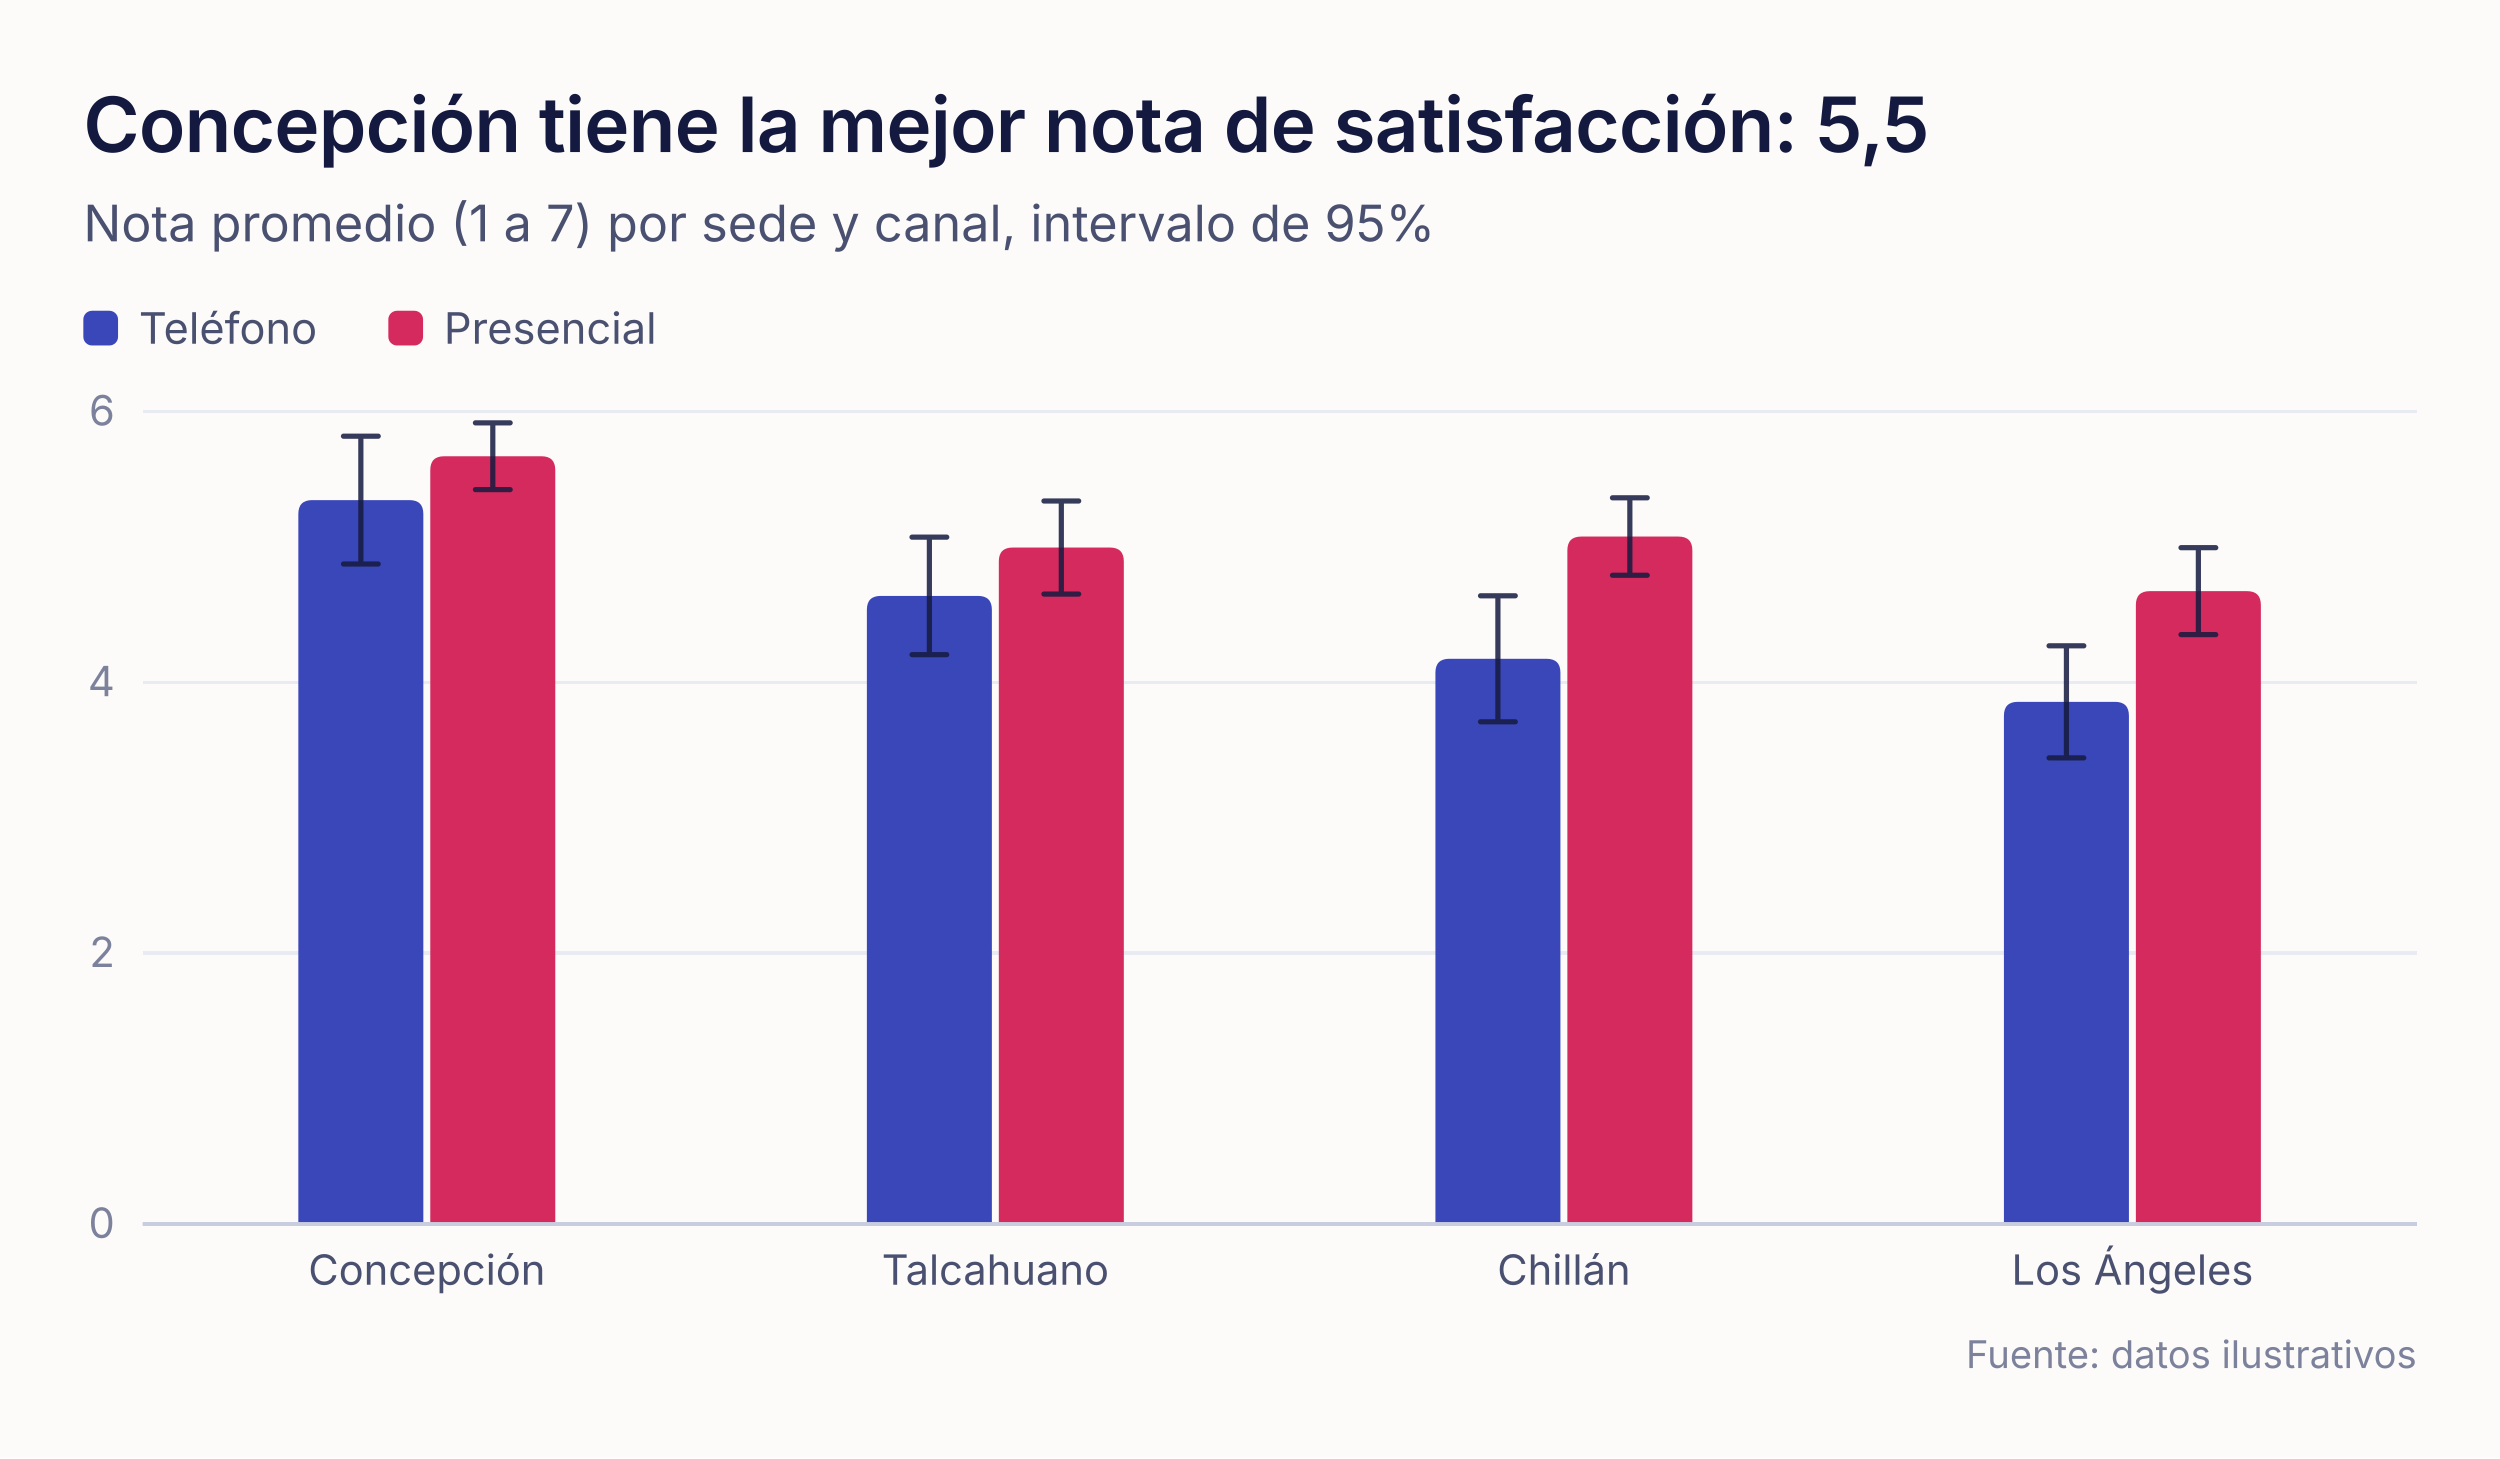
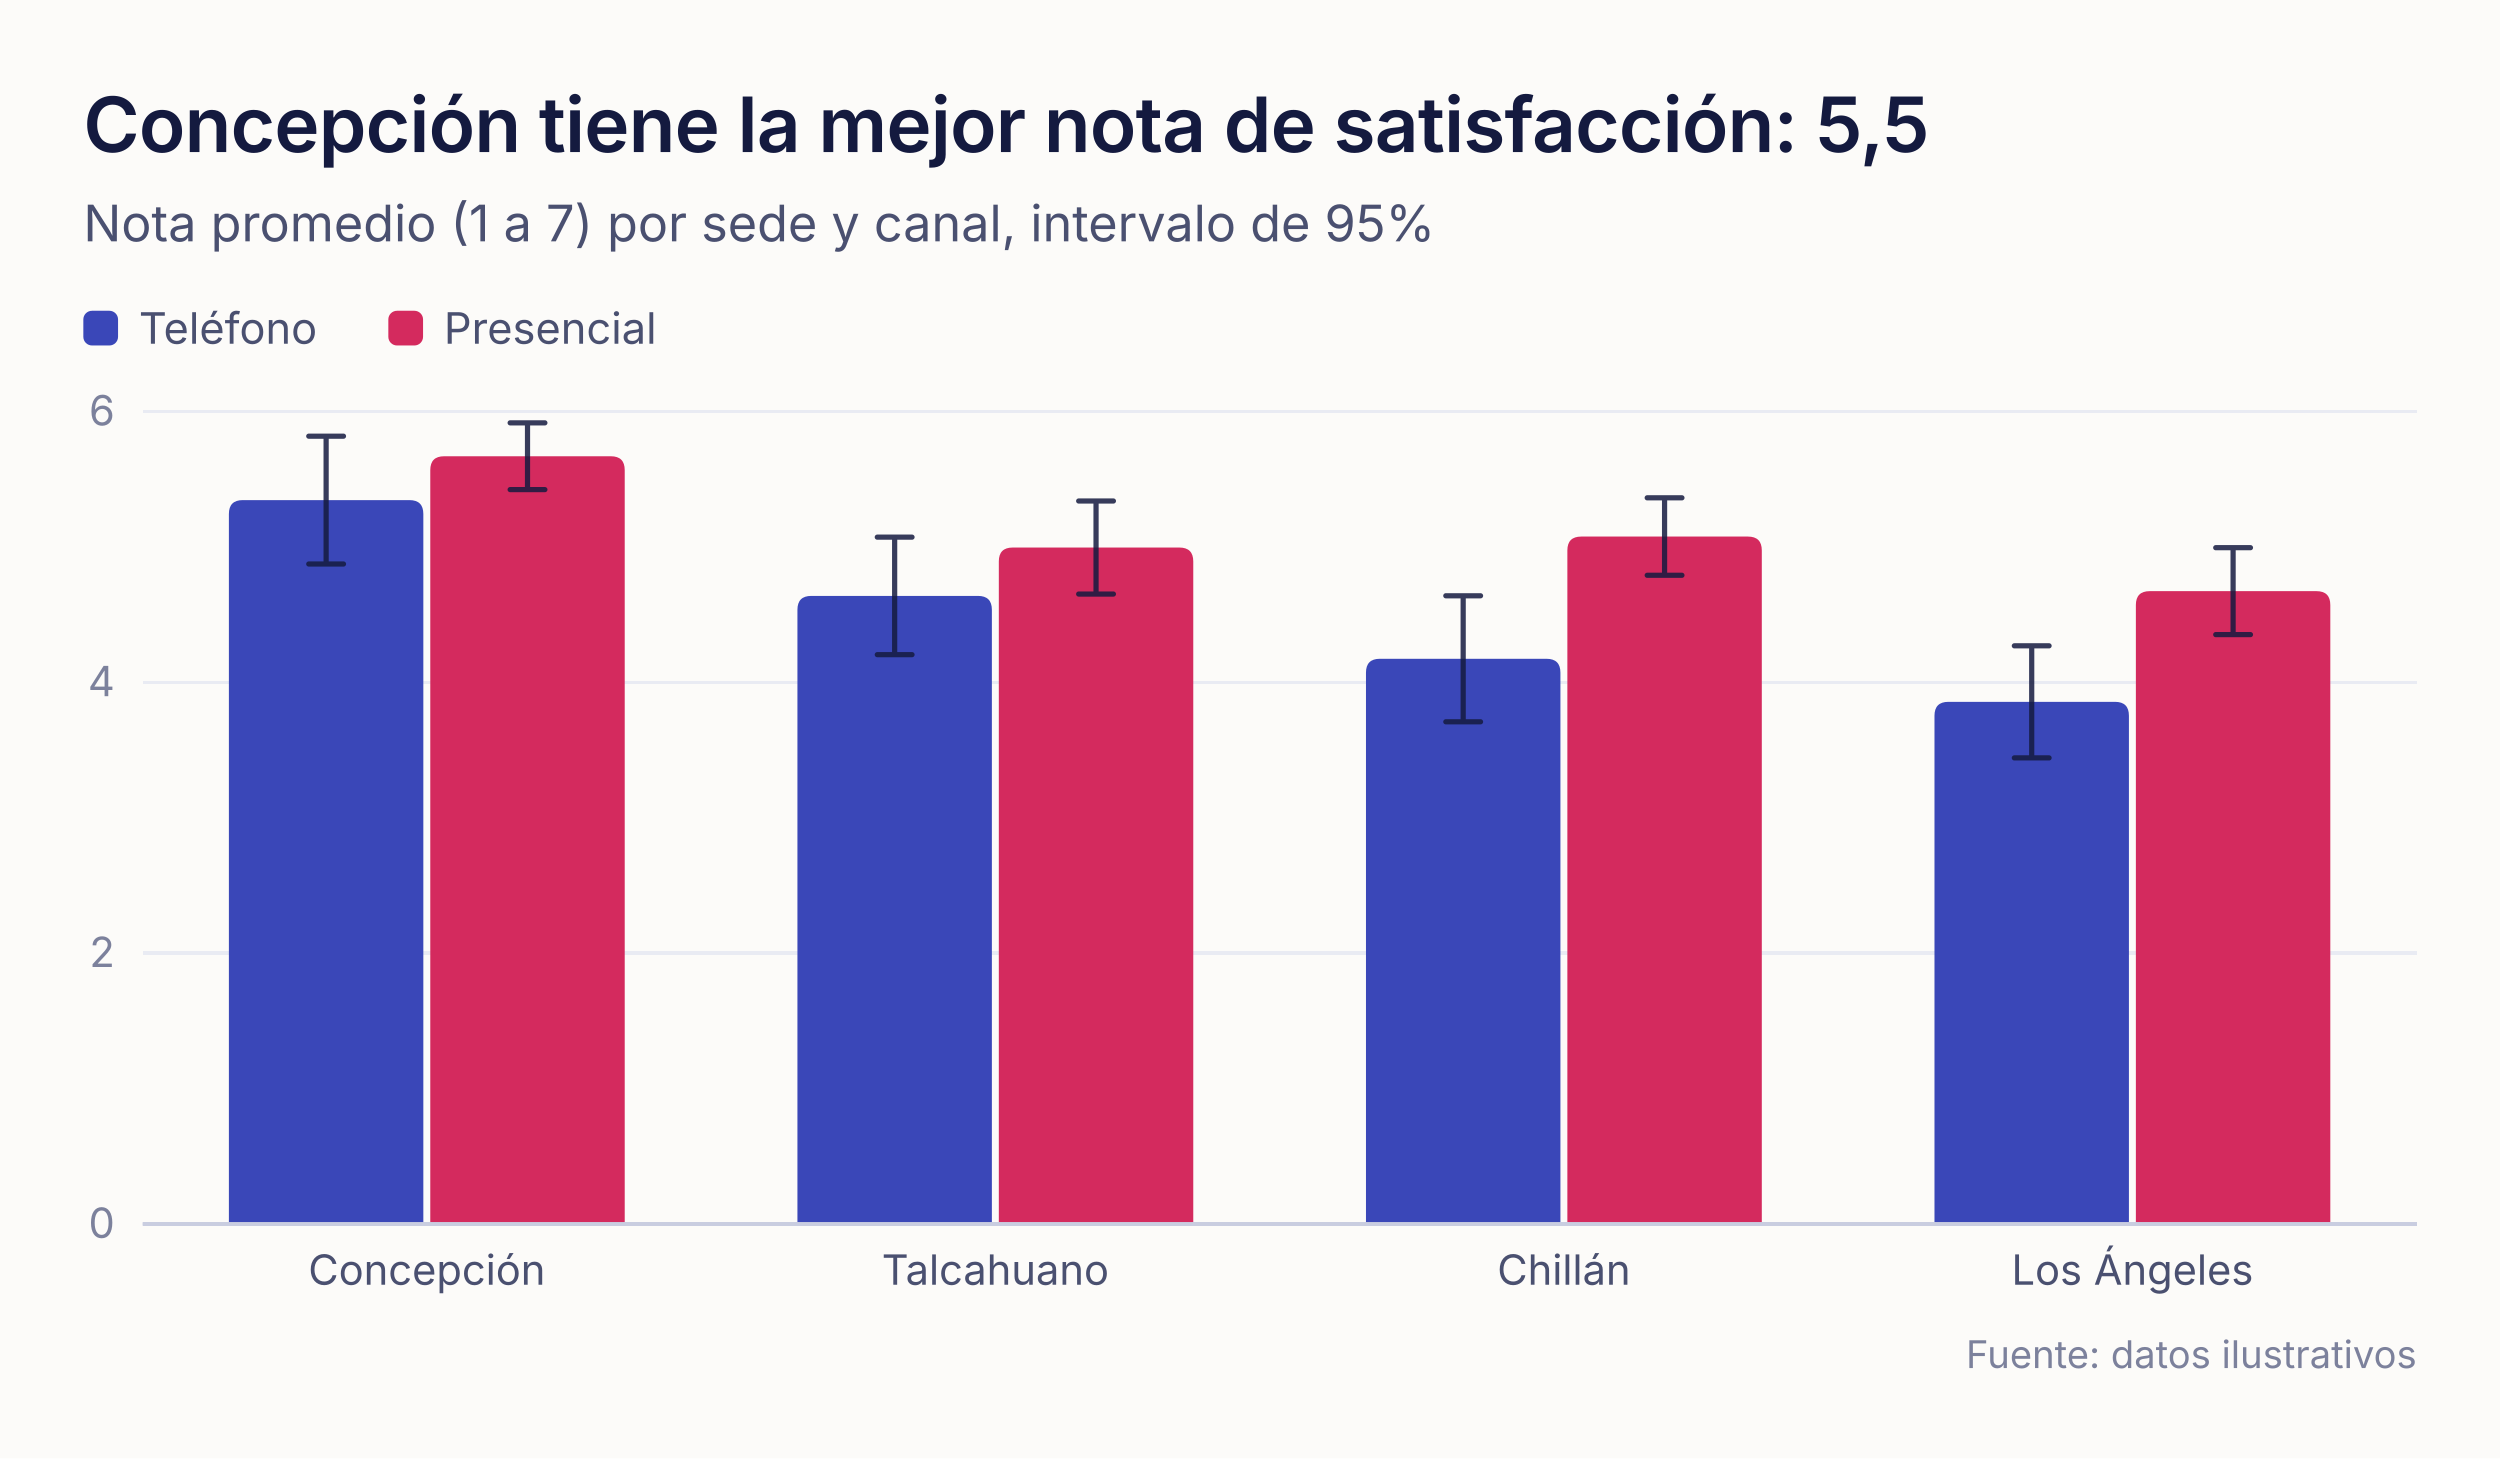
- <svg xmlns="http://www.w3.org/2000/svg" viewBox="0 0 720 420" width="720" height="420" role="img" aria-labelledby="pax24om-t pax24om-d" font-family="'Mozilla Text', 'Inter', system-ui, -apple-system, 'Segoe UI', Roboto, sans-serif" class="pa-chart" data-pa-type="bar" data-pa-mode="light" data-pa-lang="es" style="max-width:100%;height:auto;font-variant-numeric:lining-nums">
-   <style>.pa-m{transition:opacity .15s ease}.pa-focus .pa-m{opacity:.28}.pa-focus .pa-m.pa-on{opacity:1}</style>
+ <svg xmlns="http://www.w3.org/2000/svg" viewBox="0 0 720 420" width="720" height="420" role="img" aria-labelledby="pavpynzi-t pavpynzi-d" font-family="'Mozilla Text', 'Inter', system-ui, -apple-system, 'Segoe UI', Roboto, sans-serif" class="pa-chart" data-pa-type="bar" data-pa-mode="light" data-pa-lang="es" data-pa-top="88" style="max-width:100%;height:auto;font-variant-numeric:lining-nums">
+   <style>.pa-m{transition:opacity .15s ease}.pa-focus .pa-m{opacity:.28}.pa-focus .pa-m.pa-on{opacity:1}@media (prefers-reduced-motion:reduce){.pa-m{transition:none}}.pa-chart:focus-visible{outline:2px solid #3A47B8;outline-offset:2px}</style>
  <rect width="720" height="420" fill="#FCFBF9" />
  <g class="pa-header">
    <text x="24" y="43.8" fill="#141A3F" font-size="22" font-weight="600" letter-spacing="-0.01em">Concepción tiene la mejor nota de satisfacción: 5,5</text>
    <text x="24" y="69.5" fill="#4A5070" font-size="14.5">Nota promedio (1 a 7) por sede y canal, intervalo de 95%</text>
    <g class="pa-legend">
-       <g class="pa-key" data-color="#3A47B8" style="cursor:pointer">
+       <g class="pa-key" data-color="#3A47B8" data-value="Teléfono" style="cursor:pointer">
        <rect x="21" y="85" width="77.84" height="19" rx="4" fill="transparent" />
        <rect x="24" y="89.5" width="10" height="10" rx="2.5" fill="#3A47B8" />
        <text x="40" y="99" fill="#4A5070" font-size="12.5">Teléfono</text>
      </g>
-       <g class="pa-key" data-color="#D42A5E" style="cursor:pointer">
+       <g class="pa-key" data-color="#D42A5E" data-value="Presencial" style="cursor:pointer">
        <rect x="108.84" y="85" width="88.21" height="19" rx="4" fill="transparent" />
        <rect x="111.84" y="89.5" width="10" height="10" rx="2.5" fill="#D42A5E" />
        <text x="127.84" y="99" fill="#4A5070" font-size="12.5">Presencial</text>
      </g>
    </g>
  </g>
  <g class="pa-body">
    <g class="pa-axis pa-axis-y">
      <line x1="41.06" x2="696" y1="352.5" y2="352.5" stroke="#C9CDE0" stroke-width="1" shape-rendering="crispEdges" />
      <text x="33.06" y="356.5" fill="#7C819C" font-size="12" text-anchor="end">0</text>
      <line x1="41.06" x2="696" y1="274.5" y2="274.5" stroke="#E9EBF3" stroke-width="1" shape-rendering="crispEdges" />
      <text x="33.06" y="278.5" fill="#7C819C" font-size="12" text-anchor="end">2</text>
      <line x1="41.06" x2="696" y1="196.5" y2="196.5" stroke="#E9EBF3" stroke-width="1" shape-rendering="crispEdges" />
      <text x="33.06" y="200.5" fill="#7C819C" font-size="12" text-anchor="end">4</text>
      <line x1="41.06" x2="696" y1="118.5" y2="118.5" stroke="#E9EBF3" stroke-width="1" shape-rendering="crispEdges" />
      <text x="33.06" y="122.5" fill="#7C819C" font-size="12" text-anchor="end">6</text>
    </g>
    <g>
      <rect x="37.78" y="118" width="170.29" height="234" fill="transparent" />
      <g class="pa-m" data-tip="Concepción Teléfono: 5,33 (IC 4,86–5,8)">
-         <rect x="84.92" y="118" width="38" height="234" fill="transparent" />
-         <path d="M85.92,352V148.03Q85.92,144.03 89.92,144.03H117.92Q121.92,144.03 121.92,148.03V352Z" fill="#3A47B8" />
-         <path d="M103.924,162.433V125.621M98.924,162.433H108.924M98.924,125.621H108.924" stroke="#141A3F" stroke-width="1.5" fill="none" stroke-linecap="round" opacity="0.85" />
+         <rect x="64.92" y="118" width="58" height="234" fill="transparent" />
+         <path d="M65.92,352V148.03Q65.92,144.03 69.92,144.03H117.92Q121.92,144.03 121.92,148.03V352Z" fill="#3A47B8" />
+         <path d="M93.924,162.433V125.621M88.924,162.433H98.924M88.924,125.621H98.924" stroke="#141A3F" stroke-width="1.5" fill="none" stroke-linecap="round" opacity="0.85" />
      </g>
      <g class="pa-m" data-tip="Concepción Presencial: 5,66 (IC 5,41–5,9)">
-         <rect x="122.92" y="118" width="38" height="234" fill="transparent" />
-         <path d="M123.92,352V135.4Q123.92,131.4 127.92,131.4H155.92Q159.92,131.4 159.92,135.4V352Z" fill="#D42A5E" />
-         <path d="M141.924,141.009V121.782M136.924,141.009H146.924M136.924,121.782H146.924" stroke="#141A3F" stroke-width="1.5" fill="none" stroke-linecap="round" opacity="0.85" />
+         <rect x="122.92" y="118" width="58" height="234" fill="transparent" />
+         <path d="M123.92,352V135.4Q123.92,131.4 127.92,131.4H175.92Q179.92,131.4 179.92,135.4V352Z" fill="#D42A5E" />
+         <path d="M151.924,141.009V121.782M146.924,141.009H156.924M146.924,121.782H156.924" stroke="#141A3F" stroke-width="1.5" fill="none" stroke-linecap="round" opacity="0.85" />
      </g>
    </g>
    <g>
      <rect x="201.52" y="118" width="170.29" height="234" fill="transparent" />
      <g class="pa-m" data-tip="Talcahuano Teléfono: 4,63 (IC 4,19–5,06)">
-         <rect x="248.66" y="118" width="38" height="234" fill="transparent" />
-         <path d="M249.66,352V175.62Q249.66,171.62 253.66,171.62H281.66Q285.66,171.62 285.66,175.62V352Z" fill="#3A47B8" />
-         <path d="M267.66,188.54V154.7M262.66,188.54H272.66M262.66,154.7H272.66" stroke="#141A3F" stroke-width="1.5" fill="none" stroke-linecap="round" opacity="0.85" />
+         <rect x="228.66" y="118" width="58" height="234" fill="transparent" />
+         <path d="M229.66,352V175.62Q229.66,171.62 233.66,171.62H281.66Q285.66,171.62 285.66,175.62V352Z" fill="#3A47B8" />
+         <path d="M257.66,188.54V154.7M252.66,188.54H262.66M252.66,154.7H262.66" stroke="#141A3F" stroke-width="1.5" fill="none" stroke-linecap="round" opacity="0.85" />
      </g>
      <g class="pa-m" data-tip="Talcahuano Presencial: 4,98 (IC 4,64–5,33)">
-         <rect x="286.66" y="118" width="38" height="234" fill="transparent" />
-         <path d="M287.66,352V161.69Q287.66,157.69 291.66,157.69H319.66Q323.66,157.69 323.66,161.69V352Z" fill="#D42A5E" />
-         <path d="M305.66,171.084V144.289M300.66,171.084H310.66M300.66,144.289H310.66" stroke="#141A3F" stroke-width="1.5" fill="none" stroke-linecap="round" opacity="0.85" />
+         <rect x="286.66" y="118" width="58" height="234" fill="transparent" />
+         <path d="M287.66,352V161.69Q287.66,157.69 291.66,157.69H339.66Q343.66,157.69 343.66,161.69V352Z" fill="#D42A5E" />
+         <path d="M315.66,171.084V144.289M310.66,171.084H320.66M310.66,144.289H320.66" stroke="#141A3F" stroke-width="1.5" fill="none" stroke-linecap="round" opacity="0.85" />
      </g>
    </g>
    <g>
      <rect x="365.25" y="118" width="170.29" height="234" fill="transparent" />
      <g class="pa-m" data-tip="Chillán Teléfono: 4,16 (IC 3,7–4,63)">
-         <rect x="412.4" y="118" width="38" height="234" fill="transparent" />
-         <path d="M413.4,352V193.73Q413.4,189.73 417.4,189.73H445.4Q449.4,189.73 449.4,193.73V352Z" fill="#3A47B8" />
-         <path d="M431.396,207.877V171.584M426.396,207.877H436.396M426.396,171.584H436.396" stroke="#141A3F" stroke-width="1.5" fill="none" stroke-linecap="round" opacity="0.85" />
+         <rect x="392.4" y="118" width="58" height="234" fill="transparent" />
+         <path d="M393.4,352V193.73Q393.4,189.73 397.4,189.73H445.4Q449.4,189.73 449.4,193.73V352Z" fill="#3A47B8" />
+         <path d="M421.396,207.877V171.584M416.396,207.877H426.396M416.396,171.584H426.396" stroke="#141A3F" stroke-width="1.5" fill="none" stroke-linecap="round" opacity="0.85" />
      </g>
      <g class="pa-m" data-tip="Chillán Presencial: 5,06 (IC 4,78–5,35)">
-         <rect x="450.4" y="118" width="38" height="234" fill="transparent" />
-         <path d="M451.4,352V158.53Q451.4,154.53 455.4,154.53H483.4Q487.4,154.53 487.4,158.53V352Z" fill="#D42A5E" />
-         <path d="M469.396,165.682V143.37M464.396,165.682H474.396M464.396,143.37H474.396" stroke="#141A3F" stroke-width="1.5" fill="none" stroke-linecap="round" opacity="0.85" />
+         <rect x="450.4" y="118" width="58" height="234" fill="transparent" />
+         <path d="M451.4,352V158.53Q451.4,154.53 455.4,154.53H503.4Q507.4,154.53 507.4,158.53V352Z" fill="#D42A5E" />
+         <path d="M479.396,165.682V143.37M474.396,165.682H484.396M474.396,143.37H484.396" stroke="#141A3F" stroke-width="1.5" fill="none" stroke-linecap="round" opacity="0.85" />
      </g>
    </g>
    <g>
      <rect x="528.99" y="118" width="170.29" height="234" fill="transparent" />
      <g class="pa-m" data-tip="Los Ángeles Teléfono: 3,84 (IC 3,43–4,26)">
-         <rect x="576.13" y="118" width="38" height="234" fill="transparent" />
-         <path d="M577.13,352V206.13Q577.13,202.13 581.13,202.13H609.13Q613.13,202.13 613.13,206.13V352Z" fill="#3A47B8" />
-         <path d="M595.132,218.273V185.996M590.132,218.273H600.132M590.132,185.996H600.132" stroke="#141A3F" stroke-width="1.5" fill="none" stroke-linecap="round" opacity="0.85" />
+         <rect x="556.13" y="118" width="58" height="234" fill="transparent" />
+         <path d="M557.13,352V206.13Q557.13,202.13 561.13,202.13H609.13Q613.13,202.13 613.13,206.13V352Z" fill="#3A47B8" />
+         <path d="M585.132,218.273V185.996M580.132,218.273H590.132M580.132,185.996H590.132" stroke="#141A3F" stroke-width="1.5" fill="none" stroke-linecap="round" opacity="0.85" />
      </g>
      <g class="pa-m" data-tip="Los Ángeles Presencial: 4,66 (IC 4,34–4,98)">
-         <rect x="614.13" y="118" width="38" height="234" fill="transparent" />
-         <path d="M615.13,352V174.25Q615.13,170.25 619.13,170.25H647.13Q651.13,170.25 651.13,174.25V352Z" fill="#D42A5E" />
-         <path d="M633.132,182.766V157.734M628.132,182.766H638.132M628.132,157.734H638.132" stroke="#141A3F" stroke-width="1.5" fill="none" stroke-linecap="round" opacity="0.85" />
+         <rect x="614.13" y="118" width="58" height="234" fill="transparent" />
+         <path d="M615.13,352V174.25Q615.13,170.25 619.13,170.25H667.13Q671.13,170.25 671.13,174.25V352Z" fill="#D42A5E" />
+         <path d="M643.132,182.766V157.734M638.132,182.766H648.132M638.132,157.734H648.132" stroke="#141A3F" stroke-width="1.5" fill="none" stroke-linecap="round" opacity="0.85" />
      </g>
    </g>
    <line x1="41.06" x2="696" y1="352.5" y2="352.5" stroke="#C9CDE0" stroke-width="1" />
    <g>
      <text x="122.92" y="370" fill="#4A5070" font-size="12" text-anchor="middle">Concepción</text>
      <text x="286.66" y="370" fill="#4A5070" font-size="12" text-anchor="middle">Talcahuano</text>
      <text x="450.4" y="370" fill="#4A5070" font-size="12" text-anchor="middle">Chillán</text>
      <text x="614.13" y="370" fill="#4A5070" font-size="12" text-anchor="middle">Los Ángeles</text>
    </g>
    <g class="pa-refs" />
  </g>
  <text x="696" y="394" fill="#7C819C" font-size="11" text-anchor="end">Fuente: datos ilustrativos</text>
</svg>
